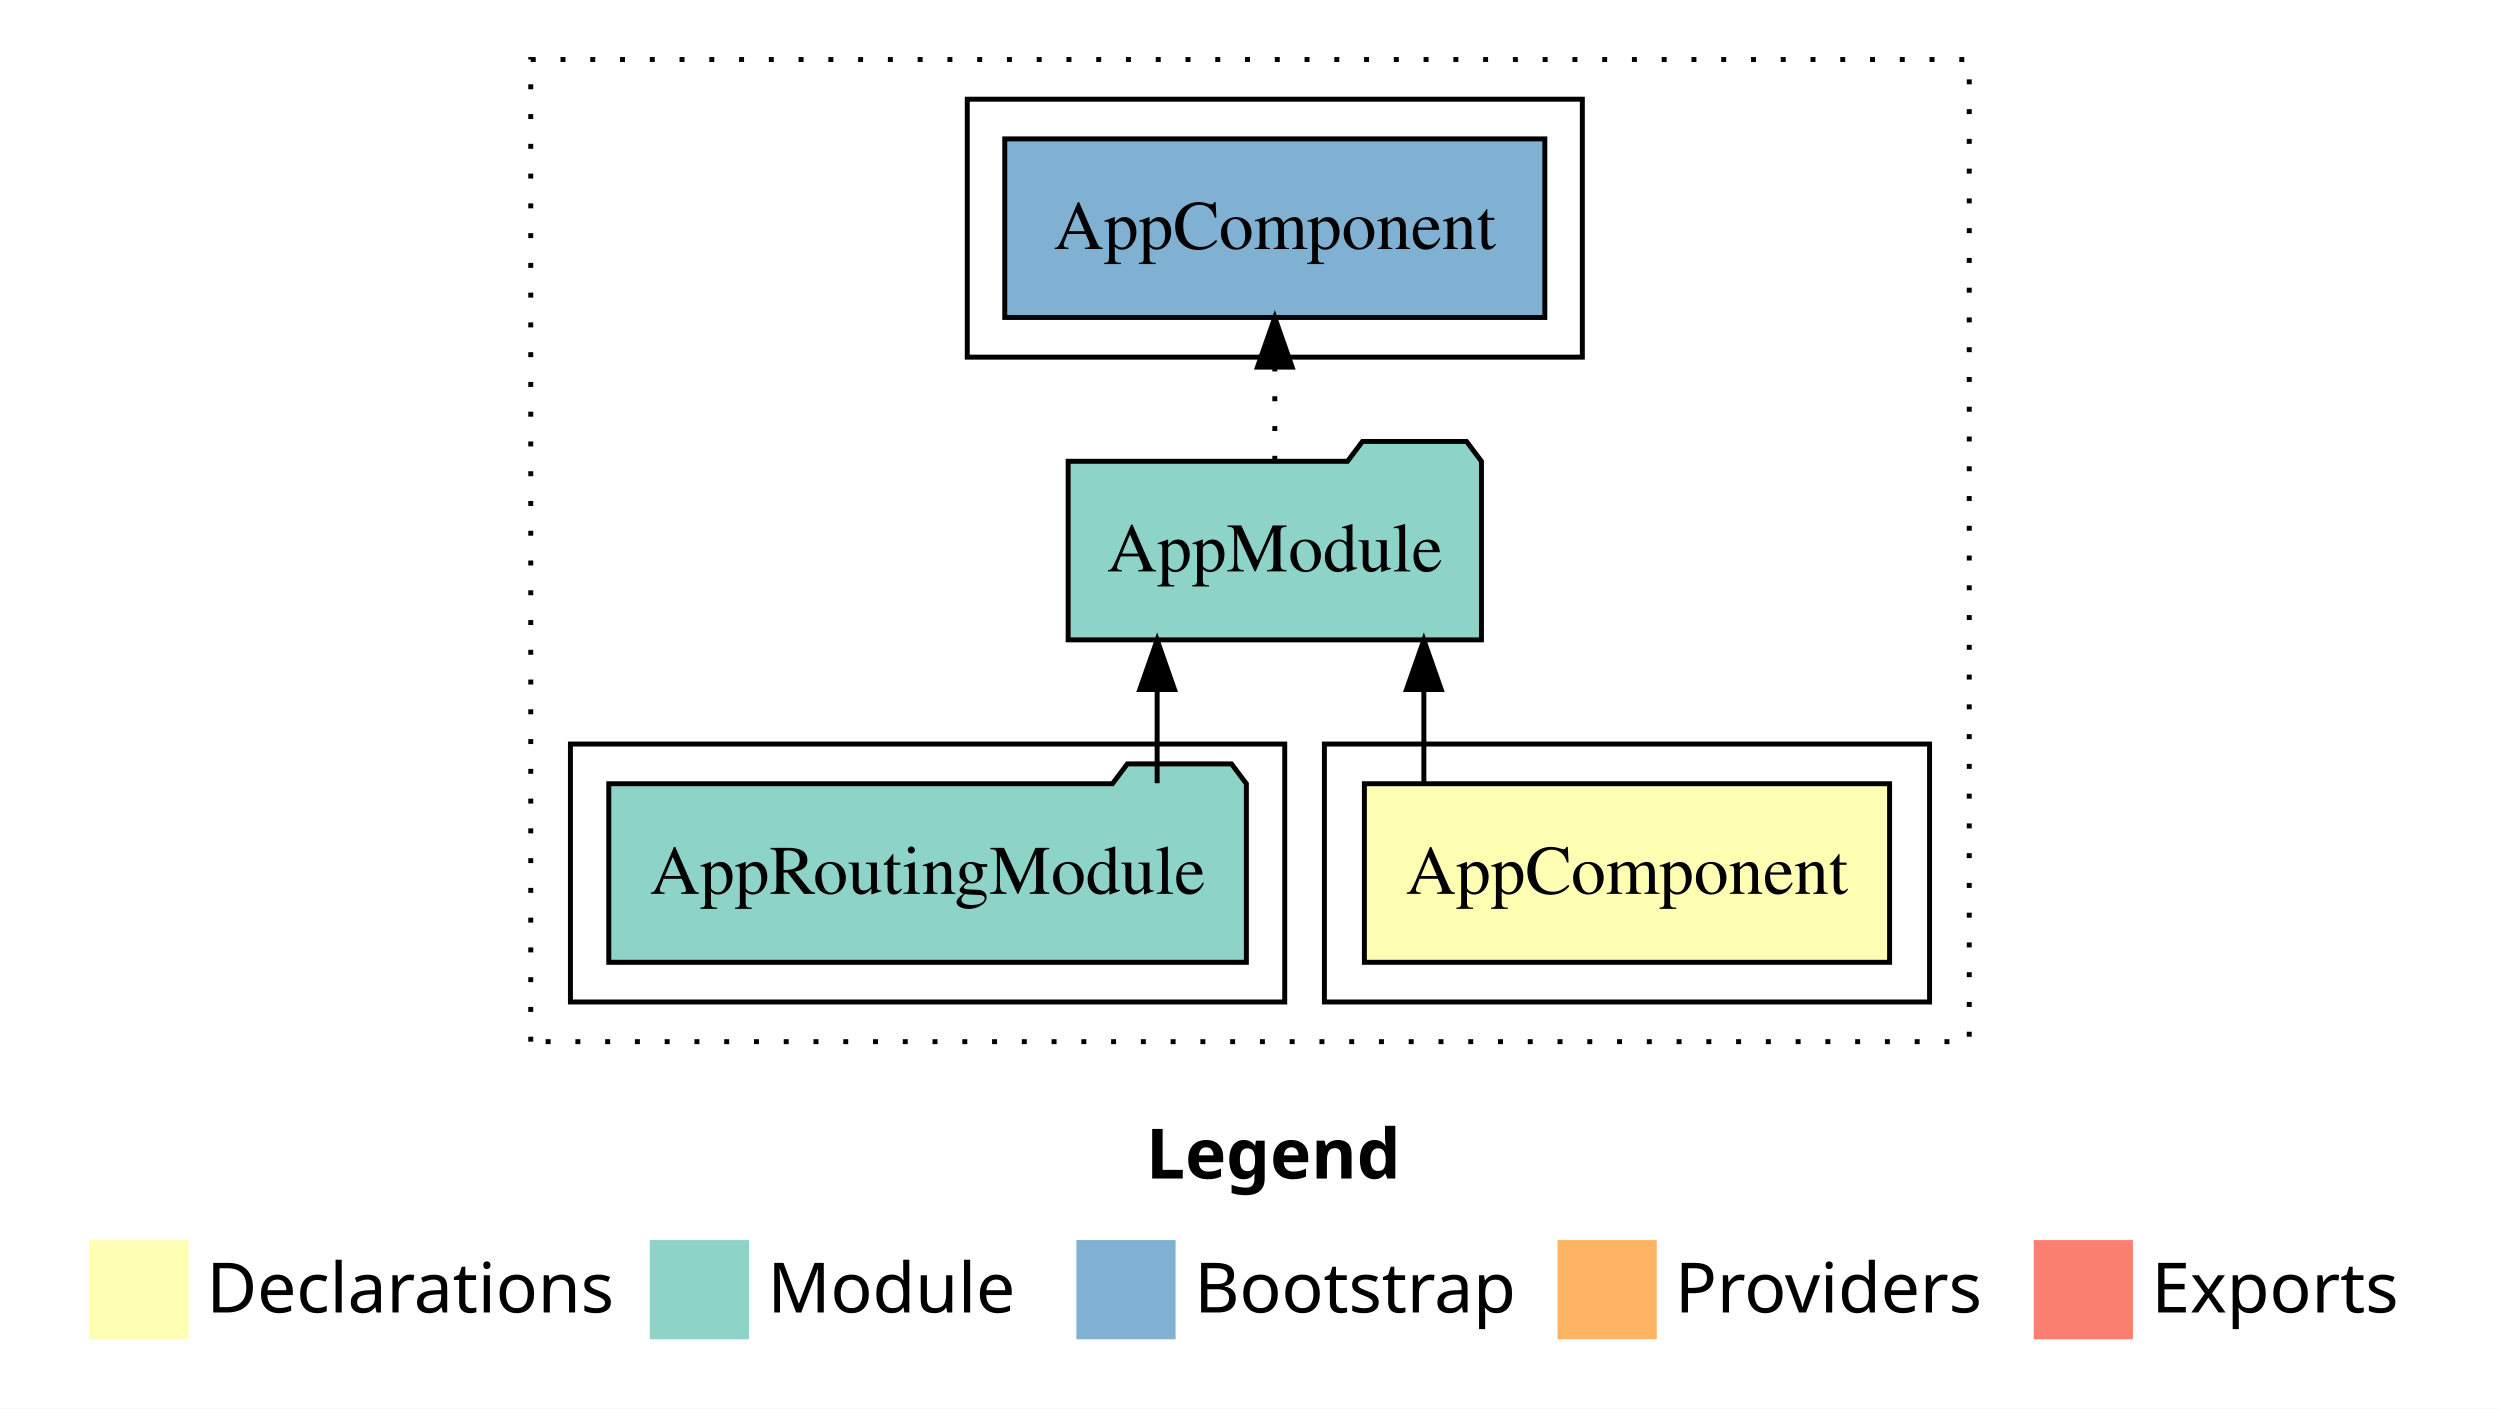
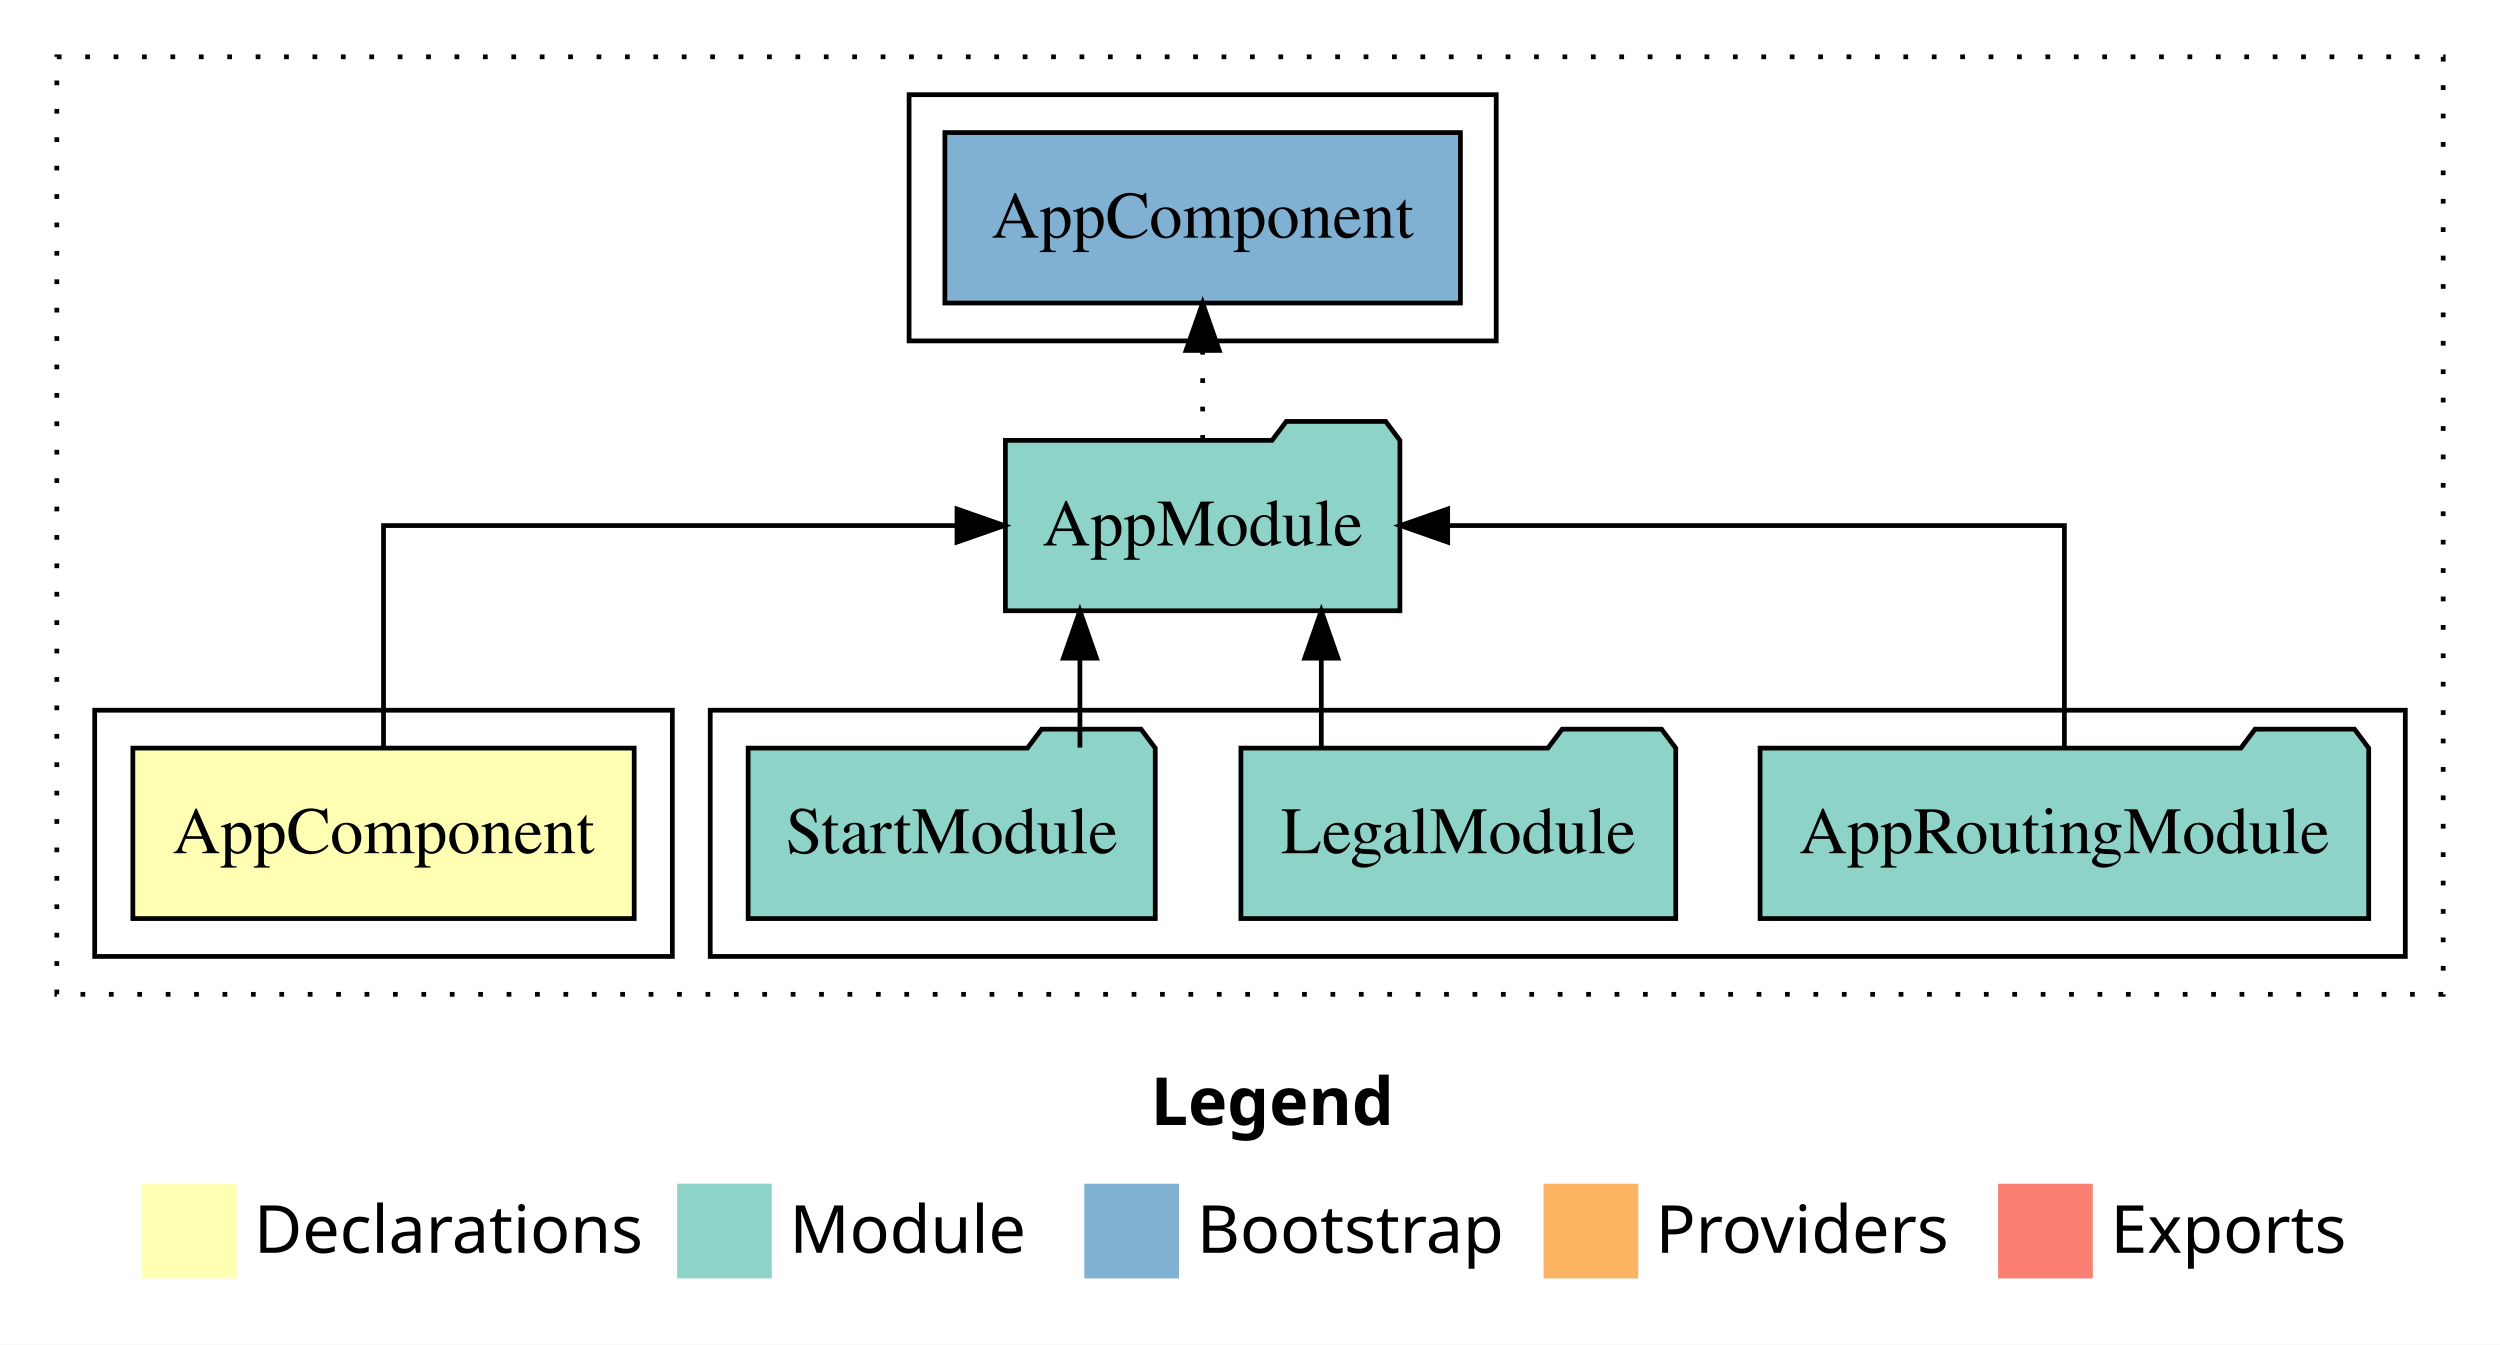
- <svg xmlns="http://www.w3.org/2000/svg" width="504pt" height="284pt" viewBox="0.00 0.00 504.00 284.00">
+ <svg xmlns="http://www.w3.org/2000/svg" width="528pt" height="284pt" viewBox="0.00 0.00 528.00 284.00">
  <g id="graph0" class="graph" transform="scale(1 1) rotate(0) translate(4 280)">
-     <polygon fill="white" stroke="transparent" points="-4,4 -4,-280 500,-280 500,4 -4,4" />
-     <text text-anchor="start" x="227.01" y="-42.4" font-family="Times-12" font-weight="bold" font-size="14.00">Legend</text>
-     <polygon fill="#ffffb3" stroke="transparent" points="14,-10 14,-30 34,-30 34,-10 14,-10" />
-     <text text-anchor="start" x="37.63" y="-15.4" font-family="Times-12" font-size="14.00">  Declarations</text>
-     <polygon fill="#8dd3c7" stroke="transparent" points="127,-10 127,-30 147,-30 147,-10 127,-10" />
-     <text text-anchor="start" x="150.73" y="-15.4" font-family="Times-12" font-size="14.00">  Module</text>
-     <polygon fill="#80b1d3" stroke="transparent" points="213,-10 213,-30 233,-30 233,-10 213,-10" />
-     <text text-anchor="start" x="236.78" y="-15.4" font-family="Times-12" font-size="14.00">  Bootstrap</text>
-     <polygon fill="#fdb462" stroke="transparent" points="310,-10 310,-30 330,-30 330,-10 310,-10" />
-     <text text-anchor="start" x="333.67" y="-15.4" font-family="Times-12" font-size="14.00">  Providers</text>
-     <polygon fill="#fb8072" stroke="transparent" points="406,-10 406,-30 426,-30 426,-10 406,-10" />
-     <text text-anchor="start" x="429.73" y="-15.4" font-family="Times-12" font-size="14.00">  Exports</text>
+     <polygon fill="white" stroke="transparent" points="-4,4 -4,-280 524,-280 524,4 -4,4" />
+     <text text-anchor="start" x="239.01" y="-42.4" font-family="Times-12" font-weight="bold" font-size="14.00">Legend</text>
+     <polygon fill="#ffffb3" stroke="transparent" points="26,-10 26,-30 46,-30 46,-10 26,-10" />
+     <text text-anchor="start" x="49.63" y="-15.4" font-family="Times-12" font-size="14.00">  Declarations</text>
+     <polygon fill="#8dd3c7" stroke="transparent" points="139,-10 139,-30 159,-30 159,-10 139,-10" />
+     <text text-anchor="start" x="162.73" y="-15.4" font-family="Times-12" font-size="14.00">  Module</text>
+     <polygon fill="#80b1d3" stroke="transparent" points="225,-10 225,-30 245,-30 245,-10 225,-10" />
+     <text text-anchor="start" x="248.78" y="-15.4" font-family="Times-12" font-size="14.00">  Bootstrap</text>
+     <polygon fill="#fdb462" stroke="transparent" points="322,-10 322,-30 342,-30 342,-10 322,-10" />
+     <text text-anchor="start" x="345.67" y="-15.4" font-family="Times-12" font-size="14.00">  Providers</text>
+     <polygon fill="#fb8072" stroke="transparent" points="418,-10 418,-30 438,-30 438,-10 418,-10" />
+     <text text-anchor="start" x="441.73" y="-15.4" font-family="Times-12" font-size="14.00">  Exports</text>
    <g id="clust1" class="cluster">
-       <polygon fill="none" stroke="black" stroke-dasharray="1,5" points="103,-70 103,-268 393,-268 393,-70 103,-70" />
+       <polygon fill="none" stroke="black" stroke-dasharray="1,5" points="8,-70 8,-268 512,-268 512,-70 8,-70" />
+     </g>
+     <g id="clust4" class="cluster">
+       <polygon fill="none" stroke="black" points="146,-78 146,-130 504,-130 504,-78 146,-78" />
    </g>
    <g id="clust2" class="cluster">
-       <polygon fill="none" stroke="black" points="263,-78 263,-130 385,-130 385,-78 263,-78" />
-     </g>
-     <g id="clust4" class="cluster">
-       <polygon fill="none" stroke="black" points="111,-78 111,-130 255,-130 255,-78 111,-78" />
+       <polygon fill="none" stroke="black" points="16,-78 16,-130 138,-130 138,-78 16,-78" />
    </g>
    <g id="clust6" class="cluster">
-       <polygon fill="none" stroke="black" points="191,-208 191,-260 315,-260 315,-208 191,-208" />
+       <polygon fill="none" stroke="black" points="188,-208 188,-260 312,-260 312,-208 188,-208" />
    </g>
    <g id="node1" class="node">
-       <polygon fill="#ffffb3" stroke="black" points="376.94,-122 271.06,-122 271.06,-86 376.94,-86 376.94,-122" />
-       <text text-anchor="middle" x="324" y="-99.8" font-family="Times,serif" font-size="14.00">AppComponent</text>
+       <polygon fill="#ffffb3" stroke="black" points="129.94,-122 24.06,-122 24.06,-86 129.94,-86 129.94,-122" />
+       <text text-anchor="middle" x="77" y="-99.8" font-family="Times,serif" font-size="14.00">AppComponent</text>
    </g>
    <g id="node2" class="node">
-       <polygon fill="#8dd3c7" stroke="black" points="294.66,-187 291.66,-191 270.66,-191 267.66,-187 211.34,-187 211.34,-151 294.66,-151 294.66,-187" />
-       <text text-anchor="middle" x="253" y="-164.8" font-family="Times,serif" font-size="14.00">AppModule</text>
+       <polygon fill="#8dd3c7" stroke="black" points="291.66,-187 288.66,-191 267.66,-191 264.66,-187 208.34,-187 208.34,-151 291.66,-151 291.66,-187" />
+       <text text-anchor="middle" x="250" y="-164.8" font-family="Times,serif" font-size="14.00">AppModule</text>
    </g>
    <g id="edge1" class="edge">
-       <path fill="none" stroke="black" d="M283.05,-122.11C283.05,-122.11 283.05,-140.99 283.05,-140.99" />
-       <polygon fill="black" stroke="black" points="279.55,-140.99 283.05,-150.99 286.55,-140.99 279.55,-140.99" />
+       <path fill="none" stroke="black" d="M77,-122.11C77,-141.34 77,-169 77,-169 77,-169 198.12,-169 198.12,-169" />
+       <polygon fill="black" stroke="black" points="198.12,-172.5 208.12,-169 198.12,-165.5 198.12,-172.5" />
+     </g>
+     <g id="node6" class="node">
+       <polygon fill="#80b1d3" stroke="black" points="304.44,-252 195.56,-252 195.56,-216 304.44,-216 304.44,-252" />
+       <text text-anchor="middle" x="250" y="-229.8" font-family="Times,serif" font-size="14.00">AppComponent </text>
+     </g>
+     <g id="edge5" class="edge">
+       <path fill="none" stroke="black" stroke-dasharray="1,5" d="M250,-187.11C250,-187.11 250,-205.99 250,-205.99" />
+       <polygon fill="black" stroke="black" points="246.5,-205.99 250,-215.99 253.5,-205.99 246.5,-205.99" />
+     </g>
+     <g id="node3" class="node">
+       <polygon fill="#8dd3c7" stroke="black" points="496.27,-122 493.27,-126 472.27,-126 469.27,-122 367.73,-122 367.73,-86 496.27,-86 496.27,-122" />
+       <text text-anchor="middle" x="432" y="-99.8" font-family="Times,serif" font-size="14.00">AppRoutingModule</text>
+     </g>
+     <g id="edge2" class="edge">
+       <path fill="none" stroke="black" d="M432,-122.11C432,-141.34 432,-169 432,-169 432,-169 301.75,-169 301.75,-169" />
+       <polygon fill="black" stroke="black" points="301.75,-165.5 291.75,-169 301.75,-172.5 301.75,-165.5" />
    </g>
    <g id="node4" class="node">
-       <polygon fill="#80b1d3" stroke="black" points="307.44,-252 198.56,-252 198.56,-216 307.44,-216 307.44,-252" />
-       <text text-anchor="middle" x="253" y="-229.8" font-family="Times,serif" font-size="14.00">AppComponent </text>
+       <polygon fill="#8dd3c7" stroke="black" points="349.92,-122 346.92,-126 325.92,-126 322.92,-122 258.08,-122 258.08,-86 349.92,-86 349.92,-122" />
+       <text text-anchor="middle" x="304" y="-99.8" font-family="Times,serif" font-size="14.00">LegalModule</text>
    </g>
    <g id="edge3" class="edge">
-       <path fill="none" stroke="black" stroke-dasharray="1,5" d="M253,-187.11C253,-187.11 253,-205.99 253,-205.99" />
-       <polygon fill="black" stroke="black" points="249.5,-205.99 253,-215.99 256.5,-205.99 249.5,-205.99" />
+       <path fill="none" stroke="black" d="M275.06,-122.11C275.06,-122.11 275.06,-140.99 275.06,-140.99" />
+       <polygon fill="black" stroke="black" points="271.56,-140.99 275.06,-150.99 278.56,-140.99 271.56,-140.99" />
    </g>
-     <g id="node3" class="node">
-       <polygon fill="#8dd3c7" stroke="black" points="247.27,-122 244.27,-126 223.27,-126 220.27,-122 118.73,-122 118.73,-86 247.27,-86 247.27,-122" />
-       <text text-anchor="middle" x="183" y="-99.8" font-family="Times,serif" font-size="14.00">AppRoutingModule</text>
+     <g id="node5" class="node">
+       <polygon fill="#8dd3c7" stroke="black" points="239.99,-122 236.99,-126 215.99,-126 212.99,-122 154.01,-122 154.01,-86 239.99,-86 239.99,-122" />
+       <text text-anchor="middle" x="197" y="-99.8" font-family="Times,serif" font-size="14.00">StartModule</text>
    </g>
-     <g id="edge2" class="edge">
-       <path fill="none" stroke="black" d="M229.28,-122.11C229.28,-122.11 229.28,-140.99 229.28,-140.99" />
-       <polygon fill="black" stroke="black" points="225.78,-140.99 229.28,-150.99 232.78,-140.99 225.78,-140.99" />
+     <g id="edge4" class="edge">
+       <path fill="none" stroke="black" d="M224.08,-122.11C224.08,-122.11 224.08,-140.99 224.08,-140.99" />
+       <polygon fill="black" stroke="black" points="220.58,-140.99 224.08,-150.99 227.58,-140.99 220.58,-140.99" />
    </g>
  </g>
</svg>
